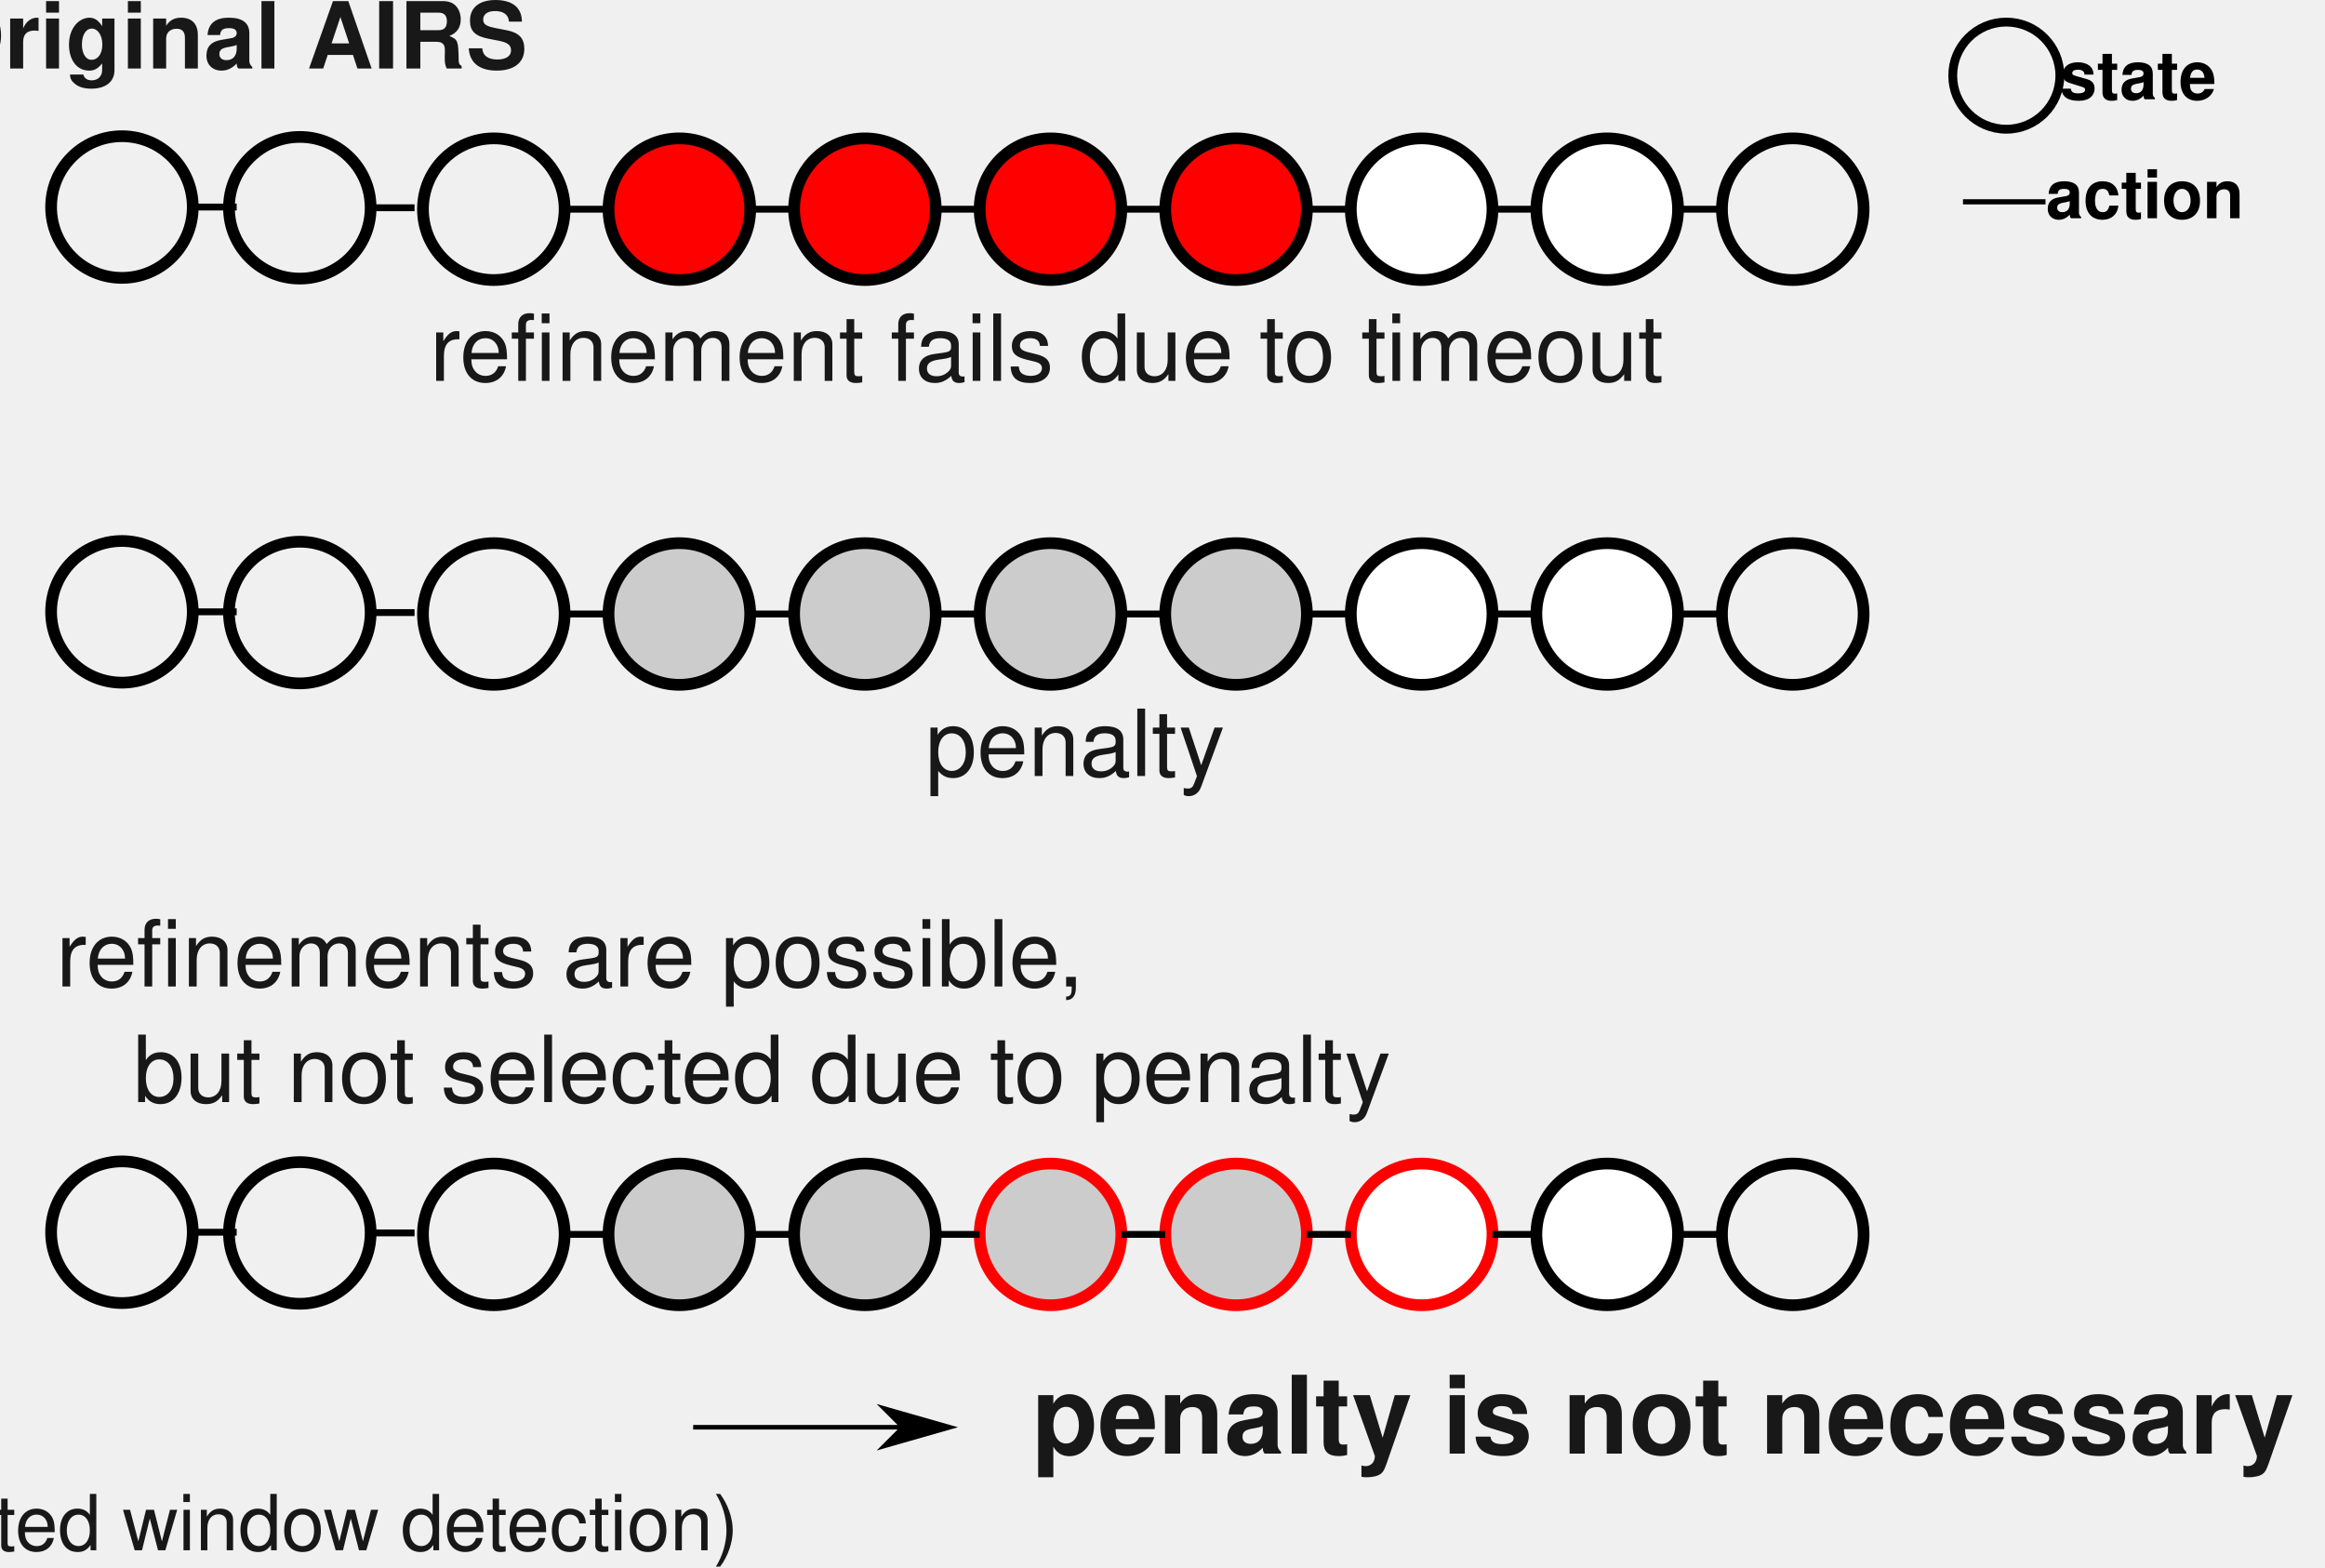
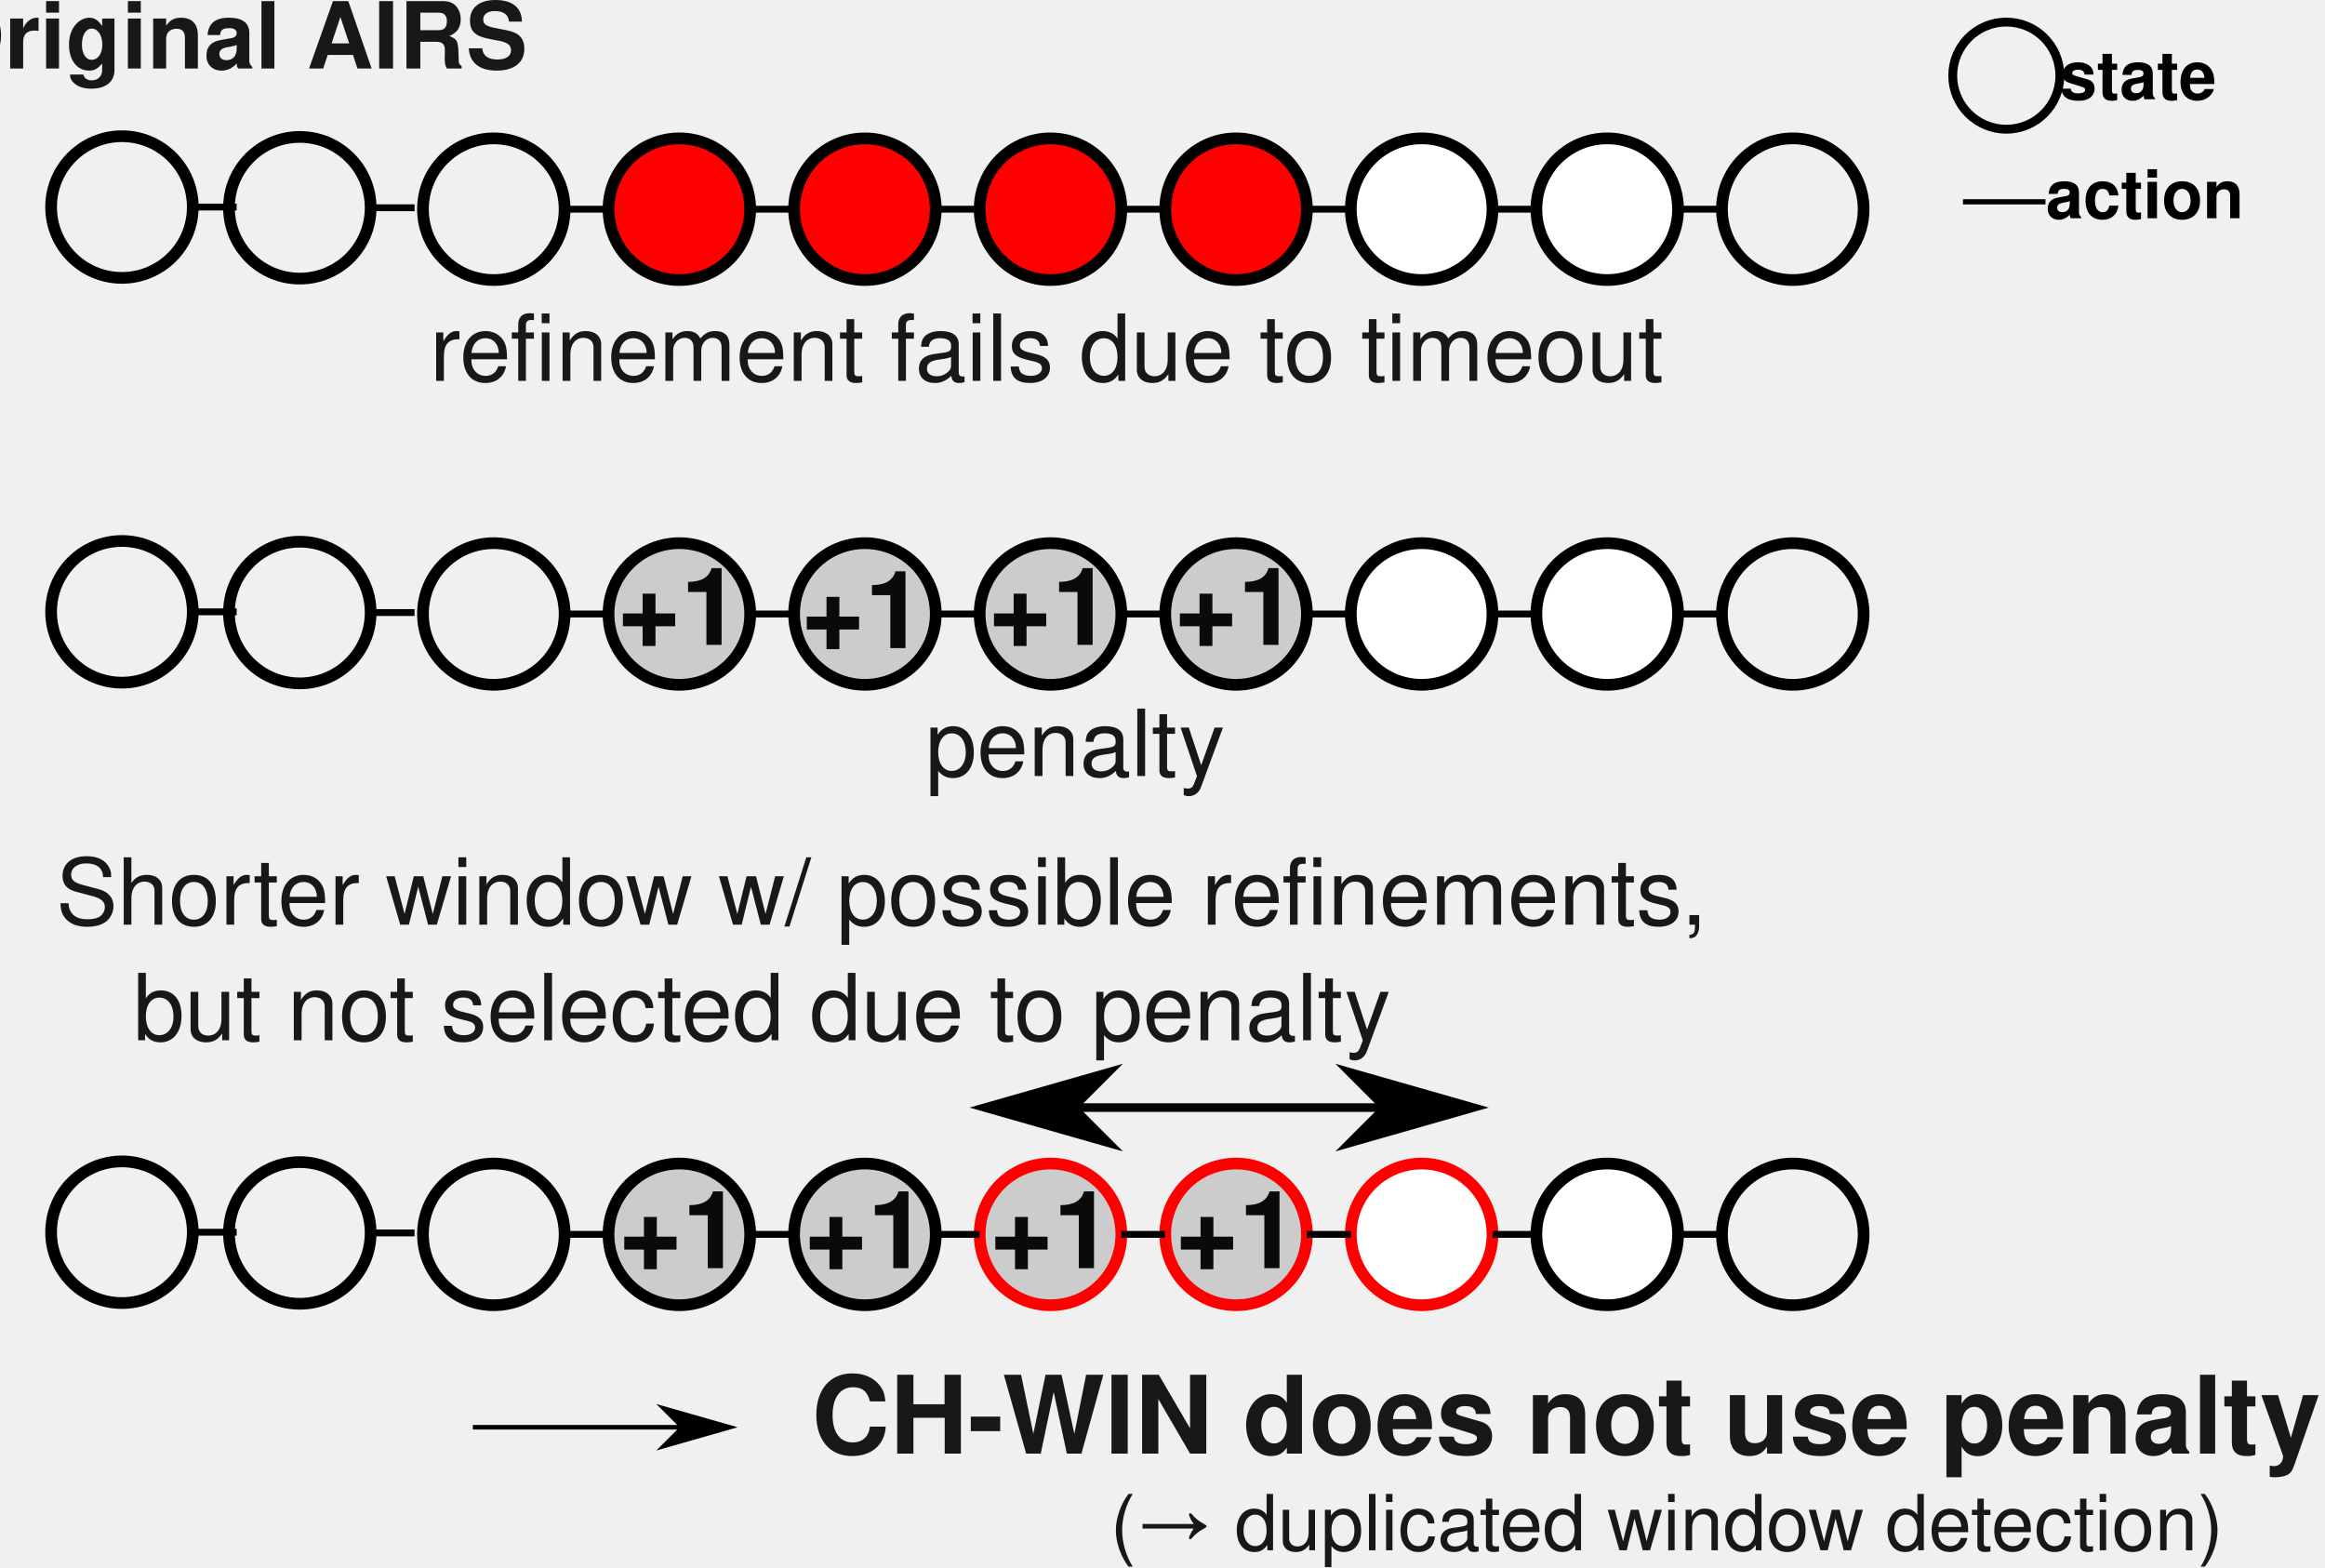
<svg xmlns="http://www.w3.org/2000/svg" xmlns:ns1="http://www.openswatchbook.org/uri/2009/osb" width="601.519" height="405.441" id="svg4044" version="1.1">
  <defs id="defs4046">
+     <marker orient="auto" refY="0.0" refX="0.0" id="Arrow1Lstart" style="overflow:visible">
+       <path id="path4116" d="M 0.0,0.0 L 5.0,-5.0 L -12.5,0.0 L 5.0,5.0 L 0.0,0.0 z " style="fill-rule:evenodd;stroke:#000000;stroke-width:1.0pt" transform="scale(0.8) translate(12.5,0)" />
+     </marker>
    <marker orient="auto" refY="0" refX="0" id="Arrow1Lend" style="overflow:visible">
      <path id="path4152" d="M 0,0 5,-5 -12.5,0 5,5 0,0 z" style="fill-rule:evenodd;stroke:#000000;stroke-width:1pt" transform="matrix(-0.8,0,0,-0.8,-10,0)" />
    </marker>
    <linearGradient id="linearGradient8299" ns1:paint="solid">
      <stop style="stop-color:#ff0000;stop-opacity:1;" offset="0" id="stop8301" />
    </linearGradient>
+     <marker orient="auto" refY="0" refX="0" id="Arrow1Lend-9" style="overflow:visible">
+       <path id="path4152-6" d="M 0,0 5,-5 -12.5,0 5,5 0,0 z" style="fill-rule:evenodd;stroke:#000000;stroke-width:1pt" transform="matrix(-0.8,0,0,-0.8,-10,0)" />
+     </marker>
  </defs>
  <g id="layer1" transform="translate(-39.7683,-7.059596)">
    <path style="color:#000000;fill:none;stroke:#000000;stroke-width:1.8;stroke-linecap:butt;stroke-linejoin:miter;stroke-miterlimit:4;stroke-opacity:1;stroke-dasharray:none;stroke-dashoffset:0;marker:none;visibility:visible;display:inline;overflow:visible;enable-background:accumulate" id="path4062" d="m 67.39,125.464 c 0,6.021 -4.881,10.901 -10.901,10.901 -6.021,0 -10.901,-4.881 -10.901,-10.901 0,-6.021 4.881,-10.901 10.901,-10.901 6.021,0 10.901,4.881 10.901,10.901 z" transform="matrix(1.681055,0,0,1.681055,72.55929,-149.7284)" />
    <path transform="matrix(1.681055,0,0,1.681055,312.6123,-149.7284)" style="color:#000000;fill:#ffffff;stroke:#000000;stroke-width:1.8;stroke-linecap:butt;stroke-linejoin:miter;stroke-miterlimit:4;stroke-opacity:1;stroke-dasharray:none;stroke-dashoffset:0;marker:none;visibility:visible;display:inline;overflow:visible;enable-background:accumulate" id="path4062-2" d="m 67.39,125.464 c 0,6.021 -4.881,10.901 -10.901,10.901 -6.021,0 -10.901,-4.881 -10.901,-10.901 0,-6.021 4.881,-10.901 10.901,-10.901 6.021,0 10.901,4.881 10.901,10.901 z" />
    <path transform="matrix(1.681055,0,0,1.681055,168.5805,-149.7284)" style="color:#000000;fill:#ff0000;stroke:#000000;stroke-width:1.8;stroke-linecap:butt;stroke-linejoin:miter;stroke-miterlimit:4;stroke-opacity:1;stroke-dasharray:none;stroke-dashoffset:0;marker:none;visibility:visible;display:inline;overflow:visible;enable-background:accumulate" id="path4062-5" d="m 67.39,125.464 c 0,6.021 -4.881,10.901 -10.901,10.901 -6.021,0 -10.901,-4.881 -10.901,-10.901 0,-6.021 4.881,-10.901 10.901,-10.901 6.021,0 10.901,4.881 10.901,10.901 z" />
    <path transform="matrix(1.681055,0,0,1.681055,120.5699,-149.7284)" style="color:#000000;fill:#ff0000;stroke:#000000;stroke-width:1.8;stroke-linecap:butt;stroke-linejoin:miter;stroke-miterlimit:4;stroke-opacity:1;stroke-dasharray:none;stroke-dashoffset:0;marker:none;visibility:visible;display:inline;overflow:visible;enable-background:accumulate" id="path4062-1" d="m 67.39,125.464 c 0,6.021 -4.881,10.901 -10.901,10.901 -6.021,0 -10.901,-4.881 -10.901,-10.901 0,-6.021 4.881,-10.901 10.901,-10.901 6.021,0 10.901,4.881 10.901,10.901 z" />
    <path transform="matrix(1.681055,0,0,1.681055,216.5911,-149.7284)" style="color:#000000;fill:#ff0000;stroke:#000000;stroke-width:1.8;stroke-linecap:butt;stroke-linejoin:miter;stroke-miterlimit:4;stroke-opacity:1;stroke-dasharray:none;stroke-dashoffset:0;marker:none;visibility:visible;display:inline;overflow:visible;enable-background:accumulate" id="path4062-6" d="m 67.39,125.464 c 0,6.021 -4.881,10.901 -10.901,10.901 -6.021,0 -10.901,-4.881 -10.901,-10.901 0,-6.021 4.881,-10.901 10.901,-10.901 6.021,0 10.901,4.881 10.901,10.901 z" />
    <path transform="matrix(1.681055,0,0,1.681055,408.6336,-149.7284)" style="color:#000000;fill:none;stroke:#000000;stroke-width:1.8;stroke-linecap:butt;stroke-linejoin:miter;stroke-miterlimit:4;stroke-opacity:1;stroke-dasharray:none;stroke-dashoffset:0;marker:none;visibility:visible;display:inline;overflow:visible;enable-background:accumulate" id="path4062-0" d="m 67.39,125.464 c 0,6.021 -4.881,10.901 -10.901,10.901 -6.021,0 -10.901,-4.881 -10.901,-10.901 0,-6.021 4.881,-10.901 10.901,-10.901 6.021,0 10.901,4.881 10.901,10.901 z" />
    <path transform="matrix(1.681055,0,0,1.681055,264.6017,-149.7284)" style="color:#000000;fill:#ff0000;stroke:#000000;stroke-width:1.8;stroke-linecap:butt;stroke-linejoin:miter;stroke-miterlimit:4;stroke-opacity:1;stroke-dasharray:none;stroke-dashoffset:0;marker:none;visibility:visible;display:inline;overflow:visible;enable-background:accumulate" id="path4062-4" d="m 67.39,125.464 c 0,6.021 -4.881,10.901 -10.901,10.901 -6.021,0 -10.901,-4.881 -10.901,-10.901 0,-6.021 4.881,-10.901 10.901,-10.901 6.021,0 10.901,4.881 10.901,10.901 z" />
    <path transform="matrix(1.681055,0,0,1.681055,360.623,-149.7284)" style="color:#000000;fill:#ffffff;stroke:#000000;stroke-width:1.8;stroke-linecap:butt;stroke-linejoin:miter;stroke-miterlimit:4;stroke-opacity:1;stroke-dasharray:none;stroke-dashoffset:0;marker:none;visibility:visible;display:inline;overflow:visible;enable-background:accumulate" id="path4062-21" d="m 67.39,125.464 c 0,6.021 -4.881,10.901 -10.901,10.901 -6.021,0 -10.901,-4.881 -10.901,-10.901 0,-6.021 4.881,-10.901 10.901,-10.901 6.021,0 10.901,4.881 10.901,10.901 z" />
    <path style="fill:none;stroke:#000000;stroke-width:1.771px;stroke-linecap:butt;stroke-linejoin:miter;stroke-opacity:1" d="m 185.845,61.184 11.359,0" id="path5213" />
    <path style="fill:none;stroke:#000000;stroke-width:1.771px;stroke-linecap:butt;stroke-linejoin:miter;stroke-opacity:1" d="m 233.856,61.184 11.359,0" id="path5217" />
    <path style="fill:none;stroke:#000000;stroke-width:1.771px;stroke-linecap:butt;stroke-linejoin:miter;stroke-opacity:1" d="m 281.867,61.184 11.359,0" id="path5219" />
    <path style="fill:#ffffff;stroke:#000000;stroke-width:1.771px;stroke-linecap:butt;stroke-linejoin:miter;stroke-opacity:1" d="m 329.877,61.184 11.359,0" id="path5223" />
    <path style="fill:#ffffff;stroke:#000000;stroke-width:1.771px;stroke-linecap:butt;stroke-linejoin:miter;stroke-opacity:1" d="m 377.888,61.184 11.359,0" id="path5225" />
    <path style="fill:none;stroke:#000000;stroke-width:1.771px;stroke-linecap:butt;stroke-linejoin:miter;stroke-opacity:1" d="m 425.898,61.184 11.359,0" id="path5227" />
    <path style="fill:none;stroke:#000000;stroke-width:1.771px;stroke-linecap:butt;stroke-linejoin:miter;stroke-opacity:1" d="m 473.909,61.184 11.359,0" id="path5229" />
    <path style="color:#000000;fill:none;stroke:#000000;stroke-width:1.8;stroke-linecap:butt;stroke-linejoin:miter;stroke-miterlimit:4;stroke-opacity:1;stroke-dasharray:none;stroke-dashoffset:0;marker:none;visibility:visible;display:inline;overflow:visible;enable-background:accumulate" id="path4062-63-1" d="m 67.39,125.464 c 0,6.021 -4.881,10.901 -10.901,10.901 -6.021,0 -10.901,-4.881 -10.901,-10.901 0,-6.021 4.881,-10.901 10.901,-10.901 6.021,0 10.901,4.881 10.901,10.901 z" transform="matrix(1.271245,0,0,1.271245,487.0218,-132.8656)" />
    <text xml:space="preserve" style="font-size:17.406px;font-style:normal;font-variant:normal;font-weight:bold;font-stretch:normal;text-indent:0;text-align:center;text-decoration:none;line-height:125%;letter-spacing:normal;word-spacing:normal;text-transform:none;direction:ltr;block-progression:tb;writing-mode:lr-tb;text-anchor:middle;baseline-shift:baseline;color:#000000;fill:#000000;fill-opacity:1;fill-rule:evenodd;stroke:none;stroke-width:0.2;marker:none;visibility:visible;display:inline;overflow:visible;enable-background:accumulate;font-family:Nimbus Sans L;-inkscape-font-specification:Nimbus Sans L Bold" x="605.008" y="32.734" id="text3142">
      <tspan id="tspan3144" x="605.008" y="32.734">state</tspan>
    </text>
    <path style="fill:none;stroke:#000000;stroke-width:1.339px;stroke-linecap:butt;stroke-linejoin:miter;stroke-opacity:1" d="m 547.627,59.271 21.35,0" id="path5197-1" />
    <text xml:space="preserve" style="font-size:17.406px;font-style:normal;font-variant:normal;font-weight:bold;font-stretch:normal;text-indent:0;text-align:center;text-decoration:none;line-height:125%;letter-spacing:normal;word-spacing:normal;text-transform:none;direction:ltr;block-progression:tb;writing-mode:lr-tb;text-anchor:middle;baseline-shift:baseline;color:#000000;fill:#000000;fill-opacity:1;fill-rule:evenodd;stroke:none;stroke-width:0.2;marker:none;visibility:visible;display:inline;overflow:visible;enable-background:accumulate;font-family:Nimbus Sans L;-inkscape-font-specification:Nimbus Sans L Bold" x="606.793" y="63.517" id="text3164">
      <tspan id="tspan3166" x="606.793" y="63.517">action</tspan>
    </text>
    <text xml:space="preserve" style="font-size:23.915px;font-style:normal;font-variant:normal;font-weight:bold;font-stretch:normal;text-indent:0;text-align:center;text-decoration:none;line-height:125%;letter-spacing:normal;word-spacing:normal;text-transform:none;direction:ltr;block-progression:tb;writing-mode:lr-tb;text-anchor:middle;baseline-shift:baseline;opacity:0.898;color:#000000;fill:#000000;fill-opacity:1;fill-rule:evenodd;stroke:none;stroke-width:0.2;marker:none;visibility:visible;display:inline;overflow:visible;enable-background:accumulate;font-family:Nimbus Sans L;-inkscape-font-specification:Nimbus Sans L Bold" x="115.883" y="24.781" id="text5950">
      <tspan id="tspan5952" x="115.883" y="24.781">Original AIRS</tspan>
    </text>
    <path style="color:#000000;fill:none;stroke:#000000;stroke-width:1.8;stroke-linecap:butt;stroke-linejoin:miter;stroke-miterlimit:4;stroke-opacity:1;stroke-dasharray:none;stroke-dashoffset:0;marker:none;visibility:visible;display:inline;overflow:visible;enable-background:accumulate" id="path4062-3" d="m 67.39,125.464 c 0,6.021 -4.881,10.901 -10.901,10.901 -6.021,0 -10.901,-4.881 -10.901,-10.901 0,-6.021 4.881,-10.901 10.901,-10.901 6.021,0 10.901,4.881 10.901,10.901 z" transform="matrix(1.681055,0,0,1.681055,22.37282,-150.1019)" />
    <path style="fill:none;stroke:#000000;stroke-width:1.771px;stroke-linecap:butt;stroke-linejoin:miter;stroke-opacity:1" d="m 135.659,60.81 11.359,0" id="path5213-6" />
    <path style="color:#000000;fill:none;stroke:#000000;stroke-width:1.8;stroke-linecap:butt;stroke-linejoin:miter;stroke-miterlimit:4;stroke-opacity:1;stroke-dasharray:none;stroke-dashoffset:0;marker:none;visibility:visible;display:inline;overflow:visible;enable-background:accumulate" id="path4062-3-3" d="m 67.39,125.464 c 0,6.021 -4.881,10.901 -10.901,10.901 -6.021,0 -10.901,-4.881 -10.901,-10.901 0,-6.021 4.881,-10.901 10.901,-10.901 6.021,0 10.901,4.881 10.901,10.901 z" transform="matrix(1.681055,0,0,1.681055,-23.64626,-150.2886)" />
    <path style="fill:none;stroke:#000000;stroke-width:1.771px;stroke-linecap:butt;stroke-linejoin:miter;stroke-opacity:1" d="m 89.64,60.623 11.359,2e-6" id="path5213-6-2" />
    <path style="color:#000000;fill:none;stroke:#000000;stroke-width:1.8;stroke-linecap:butt;stroke-linejoin:miter;stroke-miterlimit:4;stroke-opacity:1;stroke-dasharray:none;stroke-dashoffset:0;marker:none;visibility:visible;display:inline;overflow:visible;enable-background:accumulate" id="path4062-24" d="m 67.39,125.464 c 0,6.021 -4.881,10.901 -10.901,10.901 -6.021,0 -10.901,-4.881 -10.901,-10.901 0,-6.021 4.881,-10.901 10.901,-10.901 6.021,0 10.901,4.881 10.901,10.901 z" transform="matrix(1.681055,0,0,1.681055,72.55929,-45.00535)" />
    <path transform="matrix(1.681055,0,0,1.681055,312.6123,-45.00535)" style="color:#000000;fill:#ffffff;stroke:#000000;stroke-width:1.8;stroke-linecap:butt;stroke-linejoin:miter;stroke-miterlimit:4;stroke-opacity:1;stroke-dasharray:none;stroke-dashoffset:0;marker:none;visibility:visible;display:inline;overflow:visible;enable-background:accumulate" id="path4062-2-3" d="m 67.39,125.464 c 0,6.021 -4.881,10.901 -10.901,10.901 -6.021,0 -10.901,-4.881 -10.901,-10.901 0,-6.021 4.881,-10.901 10.901,-10.901 6.021,0 10.901,4.881 10.901,10.901 z" />
    <path transform="matrix(1.681055,0,0,1.681055,168.5805,-45.00535)" style="color:#000000;fill:#cccccc;stroke:#000000;stroke-width:1.8;stroke-linecap:butt;stroke-linejoin:miter;stroke-miterlimit:4;stroke-opacity:1;stroke-dasharray:none;stroke-dashoffset:0;marker:none;visibility:visible;display:inline;overflow:visible;enable-background:accumulate" id="path4062-5-2" d="m 67.39,125.464 c 0,6.021 -4.881,10.901 -10.901,10.901 -6.021,0 -10.901,-4.881 -10.901,-10.901 0,-6.021 4.881,-10.901 10.901,-10.901 6.021,0 10.901,4.881 10.901,10.901 z" />
    <path transform="matrix(1.681055,0,0,1.681055,120.5699,-45.00535)" style="color:#000000;fill:#cccccc;stroke:#000000;stroke-width:1.8;stroke-linecap:butt;stroke-linejoin:miter;stroke-miterlimit:4;stroke-opacity:1;stroke-dasharray:none;stroke-dashoffset:0;marker:none;visibility:visible;display:inline;overflow:visible;enable-background:accumulate" id="path4062-1-2" d="m 67.39,125.464 c 0,6.021 -4.881,10.901 -10.901,10.901 -6.021,0 -10.901,-4.881 -10.901,-10.901 0,-6.021 4.881,-10.901 10.901,-10.901 6.021,0 10.901,4.881 10.901,10.901 z" />
    <path transform="matrix(1.681055,0,0,1.681055,216.5911,-45.00535)" style="color:#000000;fill:#cccccc;stroke:#000000;stroke-width:1.8;stroke-linecap:butt;stroke-linejoin:miter;stroke-miterlimit:4;stroke-opacity:1;stroke-dasharray:none;stroke-dashoffset:0;marker:none;visibility:visible;display:inline;overflow:visible;enable-background:accumulate" id="path4062-6-8" d="m 67.39,125.464 c 0,6.021 -4.881,10.901 -10.901,10.901 -6.021,0 -10.901,-4.881 -10.901,-10.901 0,-6.021 4.881,-10.901 10.901,-10.901 6.021,0 10.901,4.881 10.901,10.901 z" />
    <path transform="matrix(1.681055,0,0,1.681055,408.6336,-45.00535)" style="color:#000000;fill:none;stroke:#000000;stroke-width:1.8;stroke-linecap:butt;stroke-linejoin:miter;stroke-miterlimit:4;stroke-opacity:1;stroke-dasharray:none;stroke-dashoffset:0;marker:none;visibility:visible;display:inline;overflow:visible;enable-background:accumulate" id="path4062-0-3" d="m 67.39,125.464 c 0,6.021 -4.881,10.901 -10.901,10.901 -6.021,0 -10.901,-4.881 -10.901,-10.901 0,-6.021 4.881,-10.901 10.901,-10.901 6.021,0 10.901,4.881 10.901,10.901 z" />
    <path transform="matrix(1.681055,0,0,1.681055,264.6017,-45.00535)" style="color:#000000;fill:#cccccc;stroke:#000000;stroke-width:1.8;stroke-linecap:butt;stroke-linejoin:miter;stroke-miterlimit:4;stroke-opacity:1;stroke-dasharray:none;stroke-dashoffset:0;marker:none;visibility:visible;display:inline;overflow:visible;enable-background:accumulate" id="path4062-4-7" d="m 67.39,125.464 c 0,6.021 -4.881,10.901 -10.901,10.901 -6.021,0 -10.901,-4.881 -10.901,-10.901 0,-6.021 4.881,-10.901 10.901,-10.901 6.021,0 10.901,4.881 10.901,10.901 z" />
    <path transform="matrix(1.681055,0,0,1.681055,360.623,-45.00535)" style="color:#000000;fill:#ffffff;stroke:#000000;stroke-width:1.8;stroke-linecap:butt;stroke-linejoin:miter;stroke-miterlimit:4;stroke-opacity:1;stroke-dasharray:none;stroke-dashoffset:0;marker:none;visibility:visible;display:inline;overflow:visible;enable-background:accumulate" id="path4062-21-3" d="m 67.39,125.464 c 0,6.021 -4.881,10.901 -10.901,10.901 -6.021,0 -10.901,-4.881 -10.901,-10.901 0,-6.021 4.881,-10.901 10.901,-10.901 6.021,0 10.901,4.881 10.901,10.901 z" />
    <path style="fill:none;stroke:#000000;stroke-width:1.771px;stroke-linecap:butt;stroke-linejoin:miter;stroke-opacity:1" d="m 185.845,165.907 11.359,0" id="path5213-3" />
    <path style="fill:none;stroke:#000000;stroke-width:1.771px;stroke-linecap:butt;stroke-linejoin:miter;stroke-opacity:1" d="m 233.856,165.907 11.359,0" id="path5217-0" />
    <path style="fill:none;stroke:#000000;stroke-width:1.771px;stroke-linecap:butt;stroke-linejoin:miter;stroke-opacity:1" d="m 281.867,165.907 11.359,0" id="path5219-5" />
    <path style="fill:#ffffff;stroke:#000000;stroke-width:1.771px;stroke-linecap:butt;stroke-linejoin:miter;stroke-opacity:1" d="m 329.877,165.907 11.359,0" id="path5223-3" />
    <path style="fill:#ffffff;stroke:#000000;stroke-width:1.771px;stroke-linecap:butt;stroke-linejoin:miter;stroke-opacity:1" d="m 377.888,165.907 11.359,0" id="path5225-6" />
    <path style="fill:none;stroke:#000000;stroke-width:1.771px;stroke-linecap:butt;stroke-linejoin:miter;stroke-opacity:1" d="m 425.898,165.907 11.359,0" id="path5227-9" />
    <path style="fill:none;stroke:#000000;stroke-width:1.771px;stroke-linecap:butt;stroke-linejoin:miter;stroke-opacity:1" d="m 473.909,165.907 11.359,0" id="path5229-5" />
    <path style="color:#000000;fill:none;stroke:#000000;stroke-width:1.8;stroke-linecap:butt;stroke-linejoin:miter;stroke-miterlimit:4;stroke-opacity:1;stroke-dasharray:none;stroke-dashoffset:0;marker:none;visibility:visible;display:inline;overflow:visible;enable-background:accumulate" id="path4062-3-4" d="m 67.39,125.464 c 0,6.021 -4.881,10.901 -10.901,10.901 -6.021,0 -10.901,-4.881 -10.901,-10.901 0,-6.021 4.881,-10.901 10.901,-10.901 6.021,0 10.901,4.881 10.901,10.901 z" transform="matrix(1.681055,0,0,1.681055,22.37282,-45.37884)" />
    <path style="fill:none;stroke:#000000;stroke-width:1.771px;stroke-linecap:butt;stroke-linejoin:miter;stroke-opacity:1" d="m 135.659,165.533 11.359,0" id="path5213-6-3" />
    <path style="color:#000000;fill:none;stroke:#000000;stroke-width:1.8;stroke-linecap:butt;stroke-linejoin:miter;stroke-miterlimit:4;stroke-opacity:1;stroke-dasharray:none;stroke-dashoffset:0;marker:none;visibility:visible;display:inline;overflow:visible;enable-background:accumulate" id="path4062-3-3-1" d="m 67.39,125.464 c 0,6.021 -4.881,10.901 -10.901,10.901 -6.021,0 -10.901,-4.881 -10.901,-10.901 0,-6.021 4.881,-10.901 10.901,-10.901 6.021,0 10.901,4.881 10.901,10.901 z" transform="matrix(1.681055,0,0,1.681055,-23.64626,-45.56559)" />
    <path style="fill:none;stroke:#000000;stroke-width:1.771px;stroke-linecap:butt;stroke-linejoin:miter;stroke-opacity:1" d="m 89.64,165.346 11.359,1e-5" id="path5213-6-2-9" />
    <text xml:space="preserve" style="font-size:23.915px;font-style:normal;font-variant:normal;font-weight:normal;font-stretch:normal;text-indent:0;text-align:center;text-decoration:none;line-height:125%;letter-spacing:normal;word-spacing:normal;text-transform:none;direction:ltr;block-progression:tb;writing-mode:lr-tb;text-anchor:middle;baseline-shift:baseline;opacity:0.898;color:#000000;fill:#000000;fill-opacity:1;fill-rule:evenodd;stroke:none;stroke-width:0.2;marker:none;visibility:visible;display:inline;overflow:visible;enable-background:accumulate;font-family:Nimbus Sans L;-inkscape-font-specification:Nimbus Sans L" x="327.189" y="105.603" id="text6247">
      <tspan id="tspan6249" x="327.189" y="105.603">refinement fails due to timeout</tspan>
    </text>
    <text xml:space="preserve" style="font-size:23.915px;font-style:normal;font-variant:normal;font-weight:normal;font-stretch:normal;text-indent:0;text-align:center;text-decoration:none;line-height:125%;letter-spacing:normal;word-spacing:normal;text-transform:none;direction:ltr;block-progression:tb;writing-mode:lr-tb;text-anchor:middle;baseline-shift:baseline;opacity:0.898;color:#000000;fill:#000000;fill-opacity:1;fill-rule:evenodd;stroke:none;stroke-width:0.2;marker:none;visibility:visible;display:inline;overflow:visible;enable-background:accumulate;font-family:Nimbus Sans L;-inkscape-font-specification:Nimbus Sans L" x="334.564" y="207.82" id="text6251">
      <tspan id="tspan6253" x="334.564" y="207.82">penalty</tspan>
    </text>
-     <text xml:space="preserve" style="font-size:23.915px;font-style:normal;font-variant:normal;font-weight:normal;font-stretch:normal;text-indent:0;text-align:start;text-decoration:none;line-height:125%;letter-spacing:normal;word-spacing:normal;text-transform:none;direction:ltr;block-progression:tb;writing-mode:lr-tb;text-anchor:start;baseline-shift:baseline;opacity:0.898;color:#000000;fill:#000000;fill-opacity:1;fill-rule:evenodd;stroke:none;stroke-width:0.2;marker:none;visibility:visible;display:inline;overflow:visible;enable-background:accumulate;font-family:Nimbus Sans L;-inkscape-font-specification:Nimbus Sans L" x="54.274" y="262.278" id="text6255">
-       <tspan id="tspan6257" x="54.274" y="262.278">refinements are possible,</tspan>
-       <tspan x="54.274" y="292.173" id="tspan8315">   but not selected due to penalty</tspan>
+     <text xml:space="preserve" style="font-size:23.915px;font-style:normal;font-variant:normal;font-weight:normal;font-stretch:normal;text-indent:0;text-align:start;text-decoration:none;line-height:125%;letter-spacing:normal;word-spacing:normal;text-transform:none;direction:ltr;block-progression:tb;writing-mode:lr-tb;text-anchor:start;baseline-shift:baseline;opacity:0.898;color:#000000;fill:#000000;fill-opacity:1;fill-rule:evenodd;stroke:none;stroke-width:0.2;marker:none;visibility:visible;display:inline;overflow:visible;enable-background:accumulate;font-family:Nimbus Sans L;-inkscape-font-specification:Nimbus Sans L" x="54.274" y="246.291" id="text6255">
+       <tspan id="tspan6257" x="54.274" y="246.291">Shorter window w/ possible refinements,</tspan>
+       <tspan x="54.274" y="276.185" id="tspan8315">   but not selected due to penalty</tspan>
    </text>
    <path style="color:#000000;fill:none;stroke:#000000;stroke-width:1.8;stroke-linecap:butt;stroke-linejoin:miter;stroke-miterlimit:4;stroke-opacity:1;stroke-dasharray:none;stroke-dashoffset:0;marker:none;visibility:visible;display:inline;overflow:visible;enable-background:accumulate" id="path4062-24-9" d="m 67.39,125.464 c 0,6.021 -4.881,10.901 -10.901,10.901 -6.021,0 -10.901,-4.881 -10.901,-10.901 0,-6.021 4.881,-10.901 10.901,-10.901 6.021,0 10.901,4.881 10.901,10.901 z" transform="matrix(1.681055,0,0,1.681055,72.55929,115.5)" />
    <path transform="matrix(1.681055,0,0,1.681055,312.6123,115.5)" style="color:#000000;fill:#ffffff;stroke:#ff0000;stroke-width:1.8;stroke-linecap:butt;stroke-linejoin:miter;stroke-miterlimit:4;stroke-opacity:1;stroke-dasharray:none;stroke-dashoffset:0;marker:none;visibility:visible;display:inline;overflow:visible;enable-background:accumulate" id="path4062-2-3-1" d="m 67.39,125.464 c 0,6.021 -4.881,10.901 -10.901,10.901 -6.021,0 -10.901,-4.881 -10.901,-10.901 0,-6.021 4.881,-10.901 10.901,-10.901 6.021,0 10.901,4.881 10.901,10.901 z" />
    <path transform="matrix(1.681055,0,0,1.681055,168.5805,115.5)" style="color:#000000;fill:#cccccc;stroke:#000000;stroke-width:1.8;stroke-linecap:butt;stroke-linejoin:miter;stroke-miterlimit:4;stroke-opacity:1;stroke-dasharray:none;stroke-dashoffset:0;marker:none;visibility:visible;display:inline;overflow:visible;enable-background:accumulate" id="path4062-5-2-9" d="m 67.39,125.464 c 0,6.021 -4.881,10.901 -10.901,10.901 -6.021,0 -10.901,-4.881 -10.901,-10.901 0,-6.021 4.881,-10.901 10.901,-10.901 6.021,0 10.901,4.881 10.901,10.901 z" />
    <path transform="matrix(1.681055,0,0,1.681055,120.5699,115.5)" style="color:#000000;fill:#cccccc;stroke:#000000;stroke-width:1.8;stroke-linecap:butt;stroke-linejoin:miter;stroke-miterlimit:4;stroke-opacity:1;stroke-dasharray:none;stroke-dashoffset:0;marker:none;visibility:visible;display:inline;overflow:visible;enable-background:accumulate" id="path4062-1-2-0" d="m 67.39,125.464 c 0,6.021 -4.881,10.901 -10.901,10.901 -6.021,0 -10.901,-4.881 -10.901,-10.901 0,-6.021 4.881,-10.901 10.901,-10.901 6.021,0 10.901,4.881 10.901,10.901 z" />
    <path transform="matrix(1.681055,0,0,1.681055,216.5911,115.5)" style="color:#000000;fill:#cccccc;stroke:#ff0000;stroke-width:1.8;stroke-linecap:butt;stroke-linejoin:miter;stroke-miterlimit:4;stroke-opacity:1;stroke-dasharray:none;stroke-dashoffset:0;marker:none;visibility:visible;display:inline;overflow:visible;enable-background:accumulate" id="path4062-6-8-5" d="m 67.39,125.464 c 0,6.021 -4.881,10.901 -10.901,10.901 -6.021,0 -10.901,-4.881 -10.901,-10.901 0,-6.021 4.881,-10.901 10.901,-10.901 6.021,0 10.901,4.881 10.901,10.901 z" />
    <path transform="matrix(1.681055,0,0,1.681055,408.6336,115.5)" style="color:#000000;fill:none;stroke:#000000;stroke-width:1.8;stroke-linecap:butt;stroke-linejoin:miter;stroke-miterlimit:4;stroke-opacity:1;stroke-dasharray:none;stroke-dashoffset:0;marker:none;visibility:visible;display:inline;overflow:visible;enable-background:accumulate" id="path4062-0-3-7" d="m 67.39,125.464 c 0,6.021 -4.881,10.901 -10.901,10.901 -6.021,0 -10.901,-4.881 -10.901,-10.901 0,-6.021 4.881,-10.901 10.901,-10.901 6.021,0 10.901,4.881 10.901,10.901 z" />
    <path transform="matrix(1.681055,0,0,1.681055,264.6017,115.5)" style="color:#000000;fill:#cccccc;stroke:#ff0000;stroke-width:1.8;stroke-linecap:butt;stroke-linejoin:miter;stroke-miterlimit:4;stroke-opacity:1;stroke-dasharray:none;stroke-dashoffset:0;marker:none;visibility:visible;display:inline;overflow:visible;enable-background:accumulate" id="path4062-4-7-1" d="m 67.39,125.464 c 0,6.021 -4.881,10.901 -10.901,10.901 -6.021,0 -10.901,-4.881 -10.901,-10.901 0,-6.021 4.881,-10.901 10.901,-10.901 6.021,0 10.901,4.881 10.901,10.901 z" />
    <path transform="matrix(1.681055,0,0,1.681055,360.623,115.5)" style="color:#000000;fill:#ffffff;stroke:#000000;stroke-width:1.8;stroke-linecap:butt;stroke-linejoin:miter;stroke-miterlimit:4;stroke-opacity:1;stroke-dasharray:none;stroke-dashoffset:0;marker:none;visibility:visible;display:inline;overflow:visible;enable-background:accumulate" id="path4062-21-3-2" d="m 67.39,125.464 c 0,6.021 -4.881,10.901 -10.901,10.901 -6.021,0 -10.901,-4.881 -10.901,-10.901 0,-6.021 4.881,-10.901 10.901,-10.901 6.021,0 10.901,4.881 10.901,10.901 z" />
    <path style="fill:none;stroke:#000000;stroke-width:1.771px;stroke-linecap:butt;stroke-linejoin:miter;stroke-opacity:1" d="m 185.845,326.412 11.359,0" id="path5213-3-8" />
    <path style="fill:none;stroke:#000000;stroke-width:1.771px;stroke-linecap:butt;stroke-linejoin:miter;stroke-opacity:1" d="m 233.856,326.412 11.359,0" id="path5217-0-6" />
    <path style="fill:none;stroke:#000000;stroke-width:1.771px;stroke-linecap:butt;stroke-linejoin:miter;stroke-opacity:1" d="m 281.867,326.412 11.359,0" id="path5219-5-3" />
    <path style="fill:#ffffff;stroke:#000000;stroke-width:1.771px;stroke-linecap:butt;stroke-linejoin:miter;stroke-opacity:1" d="m 329.877,326.412 11.359,0" id="path5223-3-0" />
    <path style="fill:#ffffff;stroke:#000000;stroke-width:1.771px;stroke-linecap:butt;stroke-linejoin:miter;stroke-opacity:1" d="m 377.888,326.412 11.359,0" id="path5225-6-0" />
    <path style="fill:none;stroke:#000000;stroke-width:1.771px;stroke-linecap:butt;stroke-linejoin:miter;stroke-opacity:1" d="m 425.898,326.412 11.359,0" id="path5227-9-7" />
    <path style="fill:none;stroke:#000000;stroke-width:1.771px;stroke-linecap:butt;stroke-linejoin:miter;stroke-opacity:1" d="m 473.909,326.412 11.359,0" id="path5229-5-4" />
    <path style="color:#000000;fill:none;stroke:#000000;stroke-width:1.8;stroke-linecap:butt;stroke-linejoin:miter;stroke-miterlimit:4;stroke-opacity:1;stroke-dasharray:none;stroke-dashoffset:0;marker:none;visibility:visible;display:inline;overflow:visible;enable-background:accumulate" id="path4062-3-4-4" d="m 67.39,125.464 c 0,6.021 -4.881,10.901 -10.901,10.901 -6.021,0 -10.901,-4.881 -10.901,-10.901 0,-6.021 4.881,-10.901 10.901,-10.901 6.021,0 10.901,4.881 10.901,10.901 z" transform="matrix(1.681055,0,0,1.681055,22.37282,115.1265)" />
    <path style="fill:none;stroke:#000000;stroke-width:1.771px;stroke-linecap:butt;stroke-linejoin:miter;stroke-opacity:1" d="m 135.659,326.039 11.359,0" id="path5213-6-3-7" />
    <path style="color:#000000;fill:none;stroke:#000000;stroke-width:1.8;stroke-linecap:butt;stroke-linejoin:miter;stroke-miterlimit:4;stroke-opacity:1;stroke-dasharray:none;stroke-dashoffset:0;marker:none;visibility:visible;display:inline;overflow:visible;enable-background:accumulate" id="path4062-3-3-1-7" d="m 67.39,125.464 c 0,6.021 -4.881,10.901 -10.901,10.901 -6.021,0 -10.901,-4.881 -10.901,-10.901 0,-6.021 4.881,-10.901 10.901,-10.901 6.021,0 10.901,4.881 10.901,10.901 z" transform="matrix(1.681055,0,0,1.681055,-23.64626,114.9398)" />
    <path style="fill:none;stroke:#000000;stroke-width:1.771px;stroke-linecap:butt;stroke-linejoin:miter;stroke-opacity:1" d="m 89.64,325.852 11.359,0" id="path5213-6-2-9-3" />
-     <path style="fill:none;stroke:#000000;stroke-width:1.184;stroke-linecap:butt;stroke-linejoin:miter;stroke-miterlimit:4;stroke-opacity:1;stroke-dasharray:none;marker-end:url(#Arrow1Lend)" d="m 219.102,376.31 66.216,0" id="path8317" />
-     <text xml:space="preserve" style="font-size:28px;font-style:normal;font-variant:normal;font-weight:bold;font-stretch:normal;text-indent:0;text-align:start;text-decoration:none;line-height:125%;letter-spacing:normal;word-spacing:normal;text-transform:none;direction:ltr;block-progression:tb;writing-mode:lr-tb;text-anchor:start;baseline-shift:baseline;opacity:0.898;color:#000000;fill:#000000;fill-opacity:1;fill-rule:evenodd;stroke:none;stroke-width:0.99;marker:none;visibility:visible;display:inline;overflow:visible;enable-background:accumulate;font-family:Nimbus Sans L;-inkscape-font-specification:Nimbus Sans L Bold" x="306.74" y="383.126" id="text8503">
-       <tspan id="tspan8505" x="306.74" y="383.126">penalty is not necessary</tspan>
+     <path style="fill:none;stroke:#000000;stroke-width:1.184;stroke-linecap:butt;stroke-linejoin:miter;stroke-miterlimit:4;stroke-opacity:1;stroke-dasharray:none;marker-end:url(#Arrow1Lend)" d="m 162.098,376.31 66.216,0" id="path8317" />
+     <text xml:space="preserve" style="font-size:28px;font-style:normal;font-variant:normal;font-weight:bold;font-stretch:normal;text-indent:0;text-align:start;text-decoration:none;line-height:125%;letter-spacing:normal;word-spacing:normal;text-transform:none;direction:ltr;block-progression:tb;writing-mode:lr-tb;text-anchor:start;baseline-shift:baseline;opacity:0.898;color:#000000;fill:#000000;fill-opacity:1;fill-rule:evenodd;stroke:none;stroke-width:0.99;marker:none;visibility:visible;display:inline;overflow:visible;enable-background:accumulate;font-family:Nimbus Sans L;-inkscape-font-specification:Nimbus Sans L Bold" x="249.736" y="383.126" id="text8503">
+       <tspan id="tspan8505" x="249.736" y="383.126">CH-WIN does not use penalty</tspan>
    </text>
    <text xml:space="preserve" style="font-size:20px;font-style:normal;font-variant:normal;font-weight:normal;font-stretch:normal;text-indent:0;text-align:end;text-decoration:none;line-height:125%;letter-spacing:normal;word-spacing:normal;text-transform:none;direction:ltr;block-progression:tb;writing-mode:lr-tb;text-anchor:end;baseline-shift:baseline;opacity:0.898;color:#000000;fill:#000000;fill-opacity:1;fill-rule:evenodd;stroke:none;stroke-width:0.99;marker:none;visibility:visible;display:inline;overflow:visible;enable-background:accumulate;font-family:Nimbus Sans L;-inkscape-font-specification:Nimbus Sans L" x="642.807" y="408.141" id="text8526">
-       <tspan id="tspan8528" x="258.678" y="408.141">(replaced with duplicated window detection)</tspan>
+       <tspan id="tspan8528" x="642.807" y="408.141">(→ duplicated window detection)</tspan>
    </text>
+     <text xml:space="preserve" style="font-size:28px;font-style:normal;font-variant:normal;font-weight:bold;font-stretch:normal;text-indent:0;text-align:start;text-decoration:none;line-height:125%;letter-spacing:normal;word-spacing:normal;text-transform:none;direction:ltr;block-progression:tb;writing-mode:lr-tb;text-anchor:start;baseline-shift:baseline;opacity:0.951;color:#000000;fill:#000000;fill-opacity:1;fill-rule:nonzero;stroke:none;stroke-width:3.469;marker:none;visibility:visible;display:inline;overflow:visible;enable-background:accumulate;font-family:Nimbus Sans L;-inkscape-font-specification:Nimbus Sans L Bold" x="199.523" y="173.899" id="text6393">
+       <tspan id="tspan6395" x="199.523" y="173.899">+1</tspan>
+     </text>
+     <text xml:space="preserve" style="font-size:28px;font-style:normal;font-variant:normal;font-weight:bold;font-stretch:normal;text-indent:0;text-align:start;text-decoration:none;line-height:125%;letter-spacing:normal;word-spacing:normal;text-transform:none;direction:ltr;block-progression:tb;writing-mode:lr-tb;text-anchor:start;baseline-shift:baseline;opacity:0.951;color:#000000;fill:#000000;fill-opacity:1;fill-rule:nonzero;stroke:none;stroke-width:3.469;marker:none;visibility:visible;display:inline;overflow:visible;enable-background:accumulate;font-family:Nimbus Sans L;-inkscape-font-specification:Nimbus Sans L Bold" x="247.102" y="174.727" id="text6393-0">
+       <tspan id="tspan6395-2" x="247.102" y="174.727">+1</tspan>
+     </text>
+     <text xml:space="preserve" style="font-size:28px;font-style:normal;font-variant:normal;font-weight:bold;font-stretch:normal;text-indent:0;text-align:start;text-decoration:none;line-height:125%;letter-spacing:normal;word-spacing:normal;text-transform:none;direction:ltr;block-progression:tb;writing-mode:lr-tb;text-anchor:start;baseline-shift:baseline;opacity:0.951;color:#000000;fill:#000000;fill-opacity:1;fill-rule:nonzero;stroke:none;stroke-width:3.469;marker:none;visibility:visible;display:inline;overflow:visible;enable-background:accumulate;font-family:Nimbus Sans L;-inkscape-font-specification:Nimbus Sans L Bold" x="295.523" y="173.899" id="text6393-08">
+       <tspan id="tspan6395-7" x="295.523" y="173.899">+1</tspan>
+     </text>
+     <text xml:space="preserve" style="font-size:28px;font-style:normal;font-variant:normal;font-weight:bold;font-stretch:normal;text-indent:0;text-align:start;text-decoration:none;line-height:125%;letter-spacing:normal;word-spacing:normal;text-transform:none;direction:ltr;block-progression:tb;writing-mode:lr-tb;text-anchor:start;baseline-shift:baseline;opacity:0.951;color:#000000;fill:#000000;fill-opacity:1;fill-rule:nonzero;stroke:none;stroke-width:3.469;marker:none;visibility:visible;display:inline;overflow:visible;enable-background:accumulate;font-family:Nimbus Sans L;-inkscape-font-specification:Nimbus Sans L Bold" x="343.615" y="173.899" id="text6393-02">
+       <tspan id="tspan6395-72" x="343.615" y="173.899">+1</tspan>
+     </text>
+     <text xml:space="preserve" style="font-size:28px;font-style:normal;font-variant:normal;font-weight:bold;font-stretch:normal;text-indent:0;text-align:start;text-decoration:none;line-height:125%;letter-spacing:normal;word-spacing:normal;text-transform:none;direction:ltr;block-progression:tb;writing-mode:lr-tb;text-anchor:start;baseline-shift:baseline;opacity:0.951;color:#000000;fill:#000000;fill-opacity:1;fill-rule:nonzero;stroke:none;stroke-width:3.469;marker:none;visibility:visible;display:inline;overflow:visible;enable-background:accumulate;font-family:Nimbus Sans L;-inkscape-font-specification:Nimbus Sans L Bold" x="199.87" y="335.152" id="text6393-6">
+       <tspan id="tspan6395-28" x="199.87" y="335.152">+1</tspan>
+     </text>
+     <text xml:space="preserve" style="font-size:28px;font-style:normal;font-variant:normal;font-weight:bold;font-stretch:normal;text-indent:0;text-align:start;text-decoration:none;line-height:125%;letter-spacing:normal;word-spacing:normal;text-transform:none;direction:ltr;block-progression:tb;writing-mode:lr-tb;text-anchor:start;baseline-shift:baseline;opacity:0.951;color:#000000;fill:#000000;fill-opacity:1;fill-rule:nonzero;stroke:none;stroke-width:3.469;marker:none;visibility:visible;display:inline;overflow:visible;enable-background:accumulate;font-family:Nimbus Sans L;-inkscape-font-specification:Nimbus Sans L Bold" x="247.87" y="335.152" id="text6393-6-8">
+       <tspan id="tspan6395-28-1" x="247.87" y="335.152">+1</tspan>
+     </text>
+     <text xml:space="preserve" style="font-size:28px;font-style:normal;font-variant:normal;font-weight:bold;font-stretch:normal;text-indent:0;text-align:start;text-decoration:none;line-height:125%;letter-spacing:normal;word-spacing:normal;text-transform:none;direction:ltr;block-progression:tb;writing-mode:lr-tb;text-anchor:start;baseline-shift:baseline;opacity:0.951;color:#000000;fill:#000000;fill-opacity:1;fill-rule:nonzero;stroke:none;stroke-width:3.469;marker:none;visibility:visible;display:inline;overflow:visible;enable-background:accumulate;font-family:Nimbus Sans L;-inkscape-font-specification:Nimbus Sans L Bold" x="295.87" y="335.152" id="text6393-6-0">
+       <tspan id="tspan6395-28-6" x="295.87" y="335.152">+1</tspan>
+     </text>
+     <text xml:space="preserve" style="font-size:28px;font-style:normal;font-variant:normal;font-weight:bold;font-stretch:normal;text-indent:0;text-align:start;text-decoration:none;line-height:125%;letter-spacing:normal;word-spacing:normal;text-transform:none;direction:ltr;block-progression:tb;writing-mode:lr-tb;text-anchor:start;baseline-shift:baseline;opacity:0.951;color:#000000;fill:#000000;fill-opacity:1;fill-rule:nonzero;stroke:none;stroke-width:3.469;marker:none;visibility:visible;display:inline;overflow:visible;enable-background:accumulate;font-family:Nimbus Sans L;-inkscape-font-specification:Nimbus Sans L Bold" x="343.87" y="335.152" id="text6393-6-81">
+       <tspan id="tspan6395-28-2" x="343.87" y="335.152">+1</tspan>
+     </text>
+     <path style="fill:none;stroke:#000000;stroke-width:2.232;stroke-linecap:butt;stroke-linejoin:miter;stroke-miterlimit:4;stroke-opacity:1;stroke-dasharray:none;marker-end:url(#Arrow1Lend);marker-start:url(#Arrow1Lstart)" d="m 294.937,293.607 125.663,0" id="path8317-9" />
  </g>
</svg>
